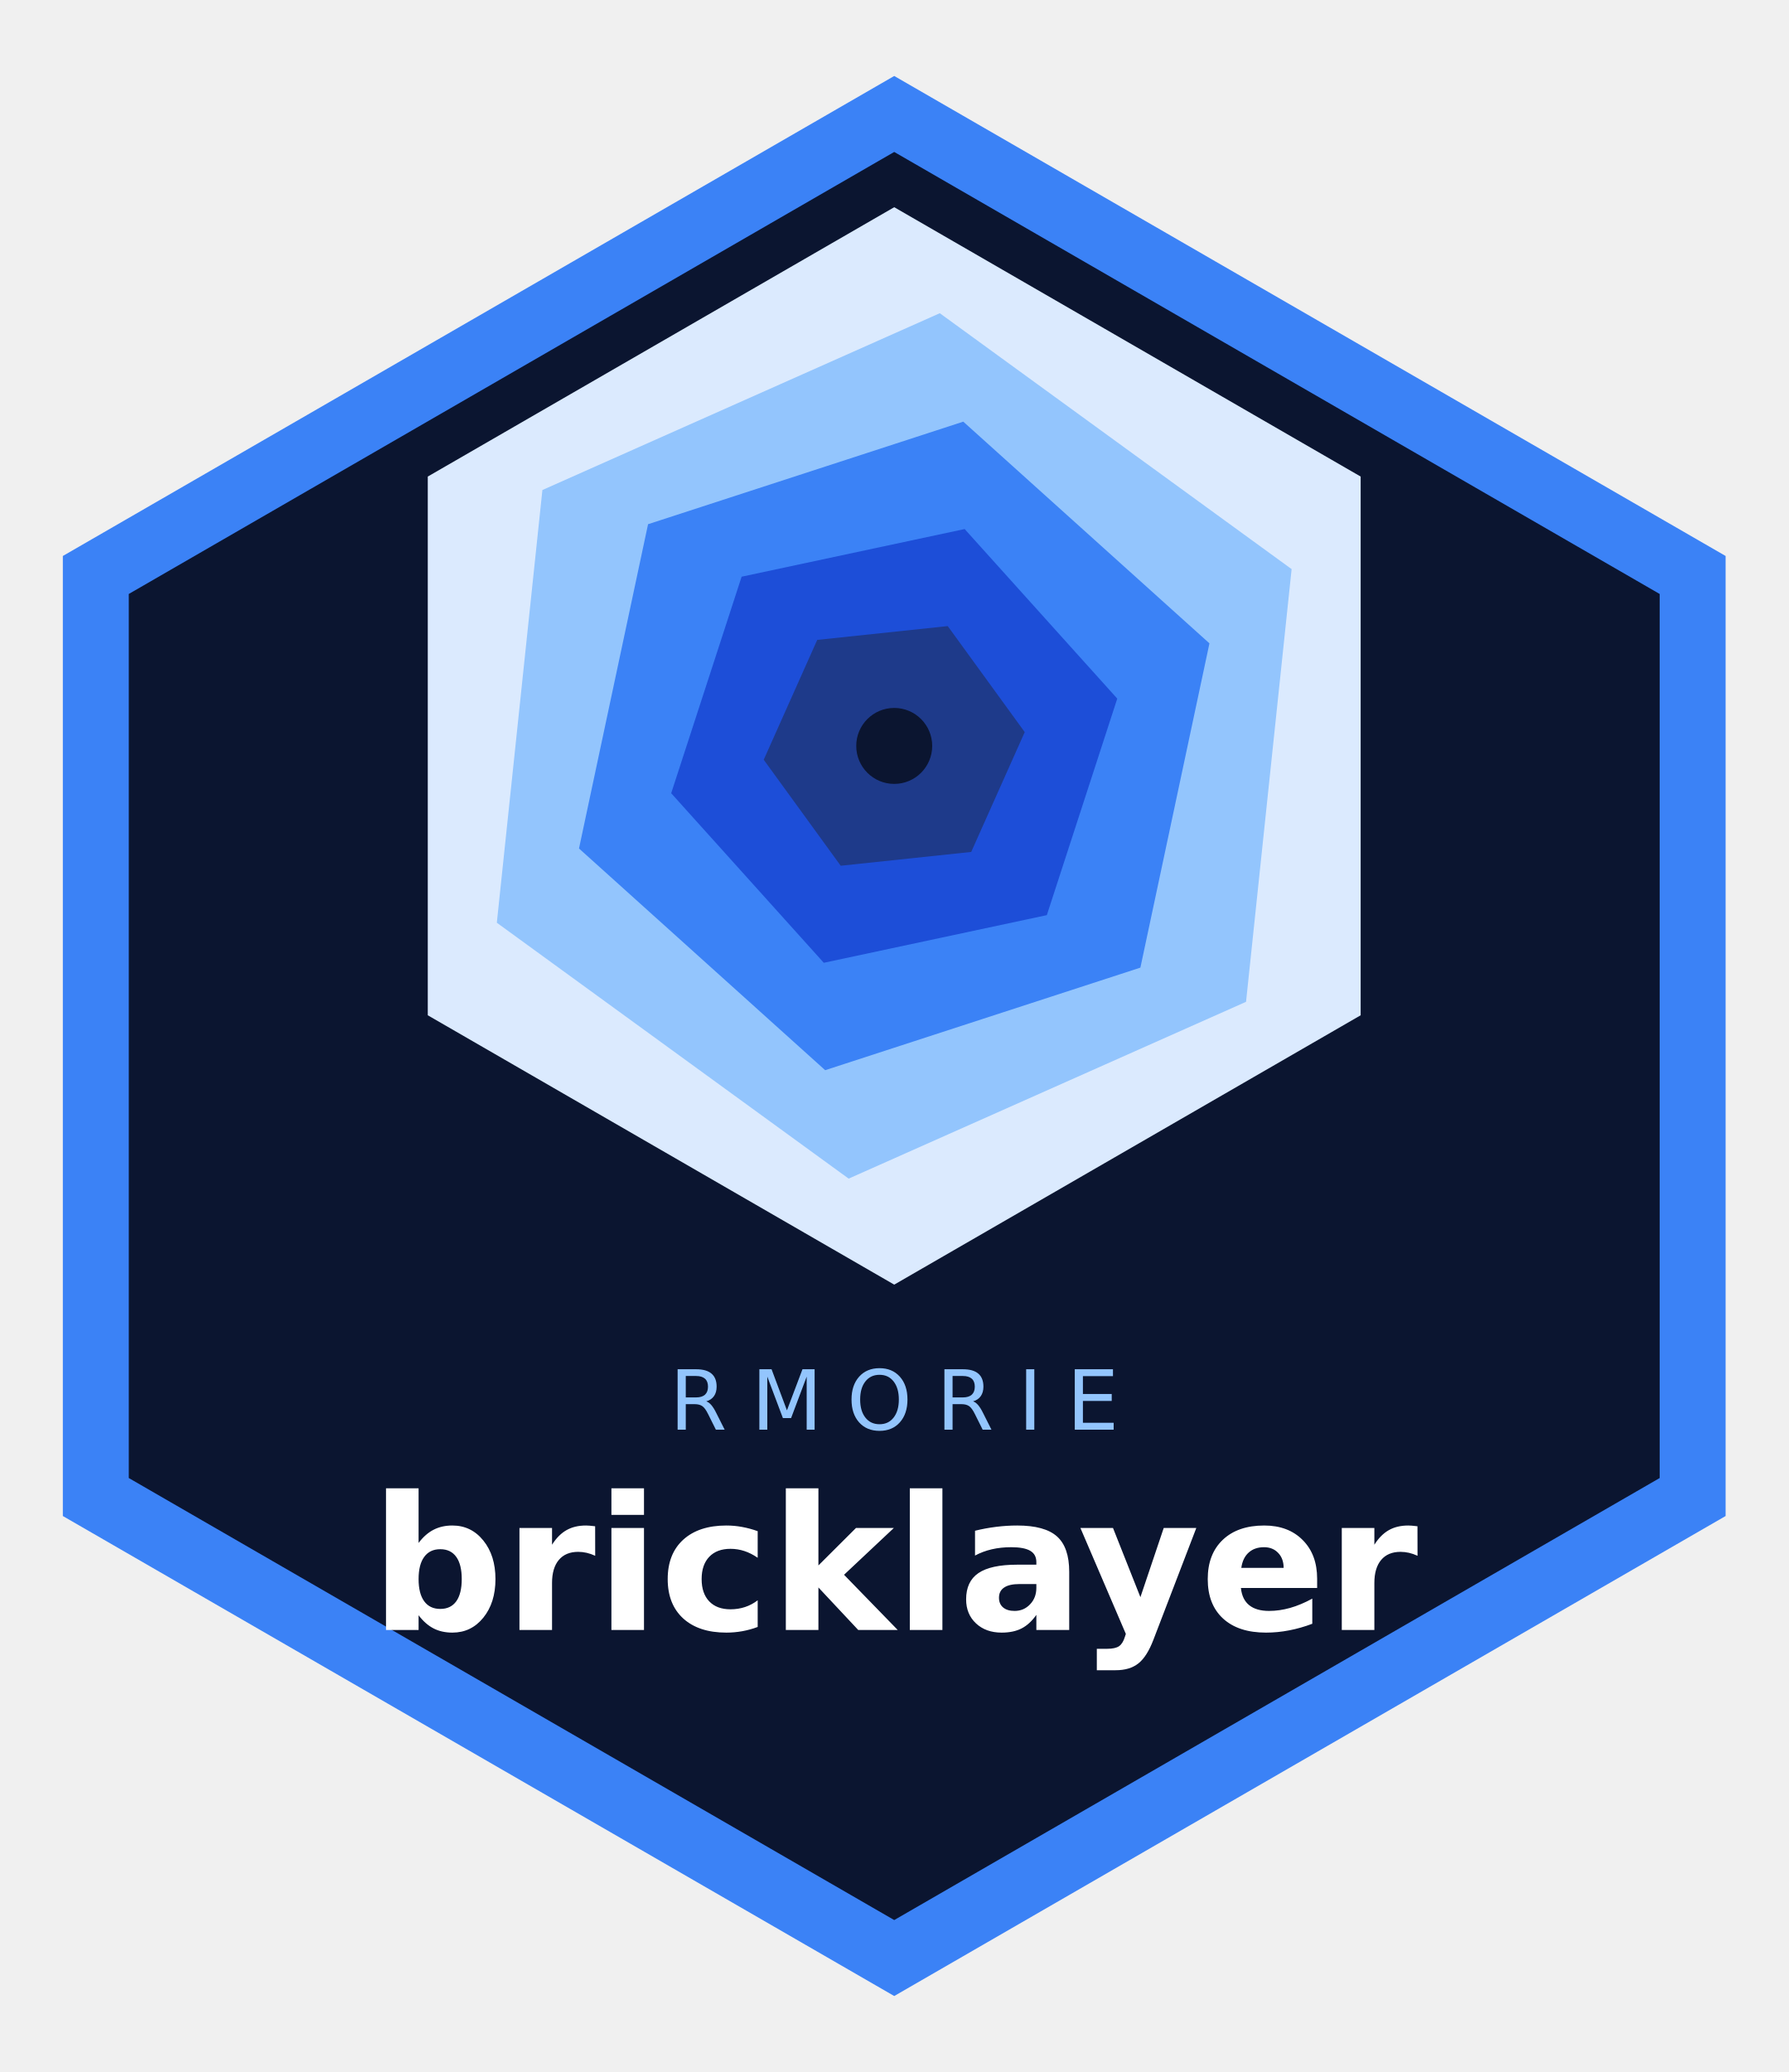
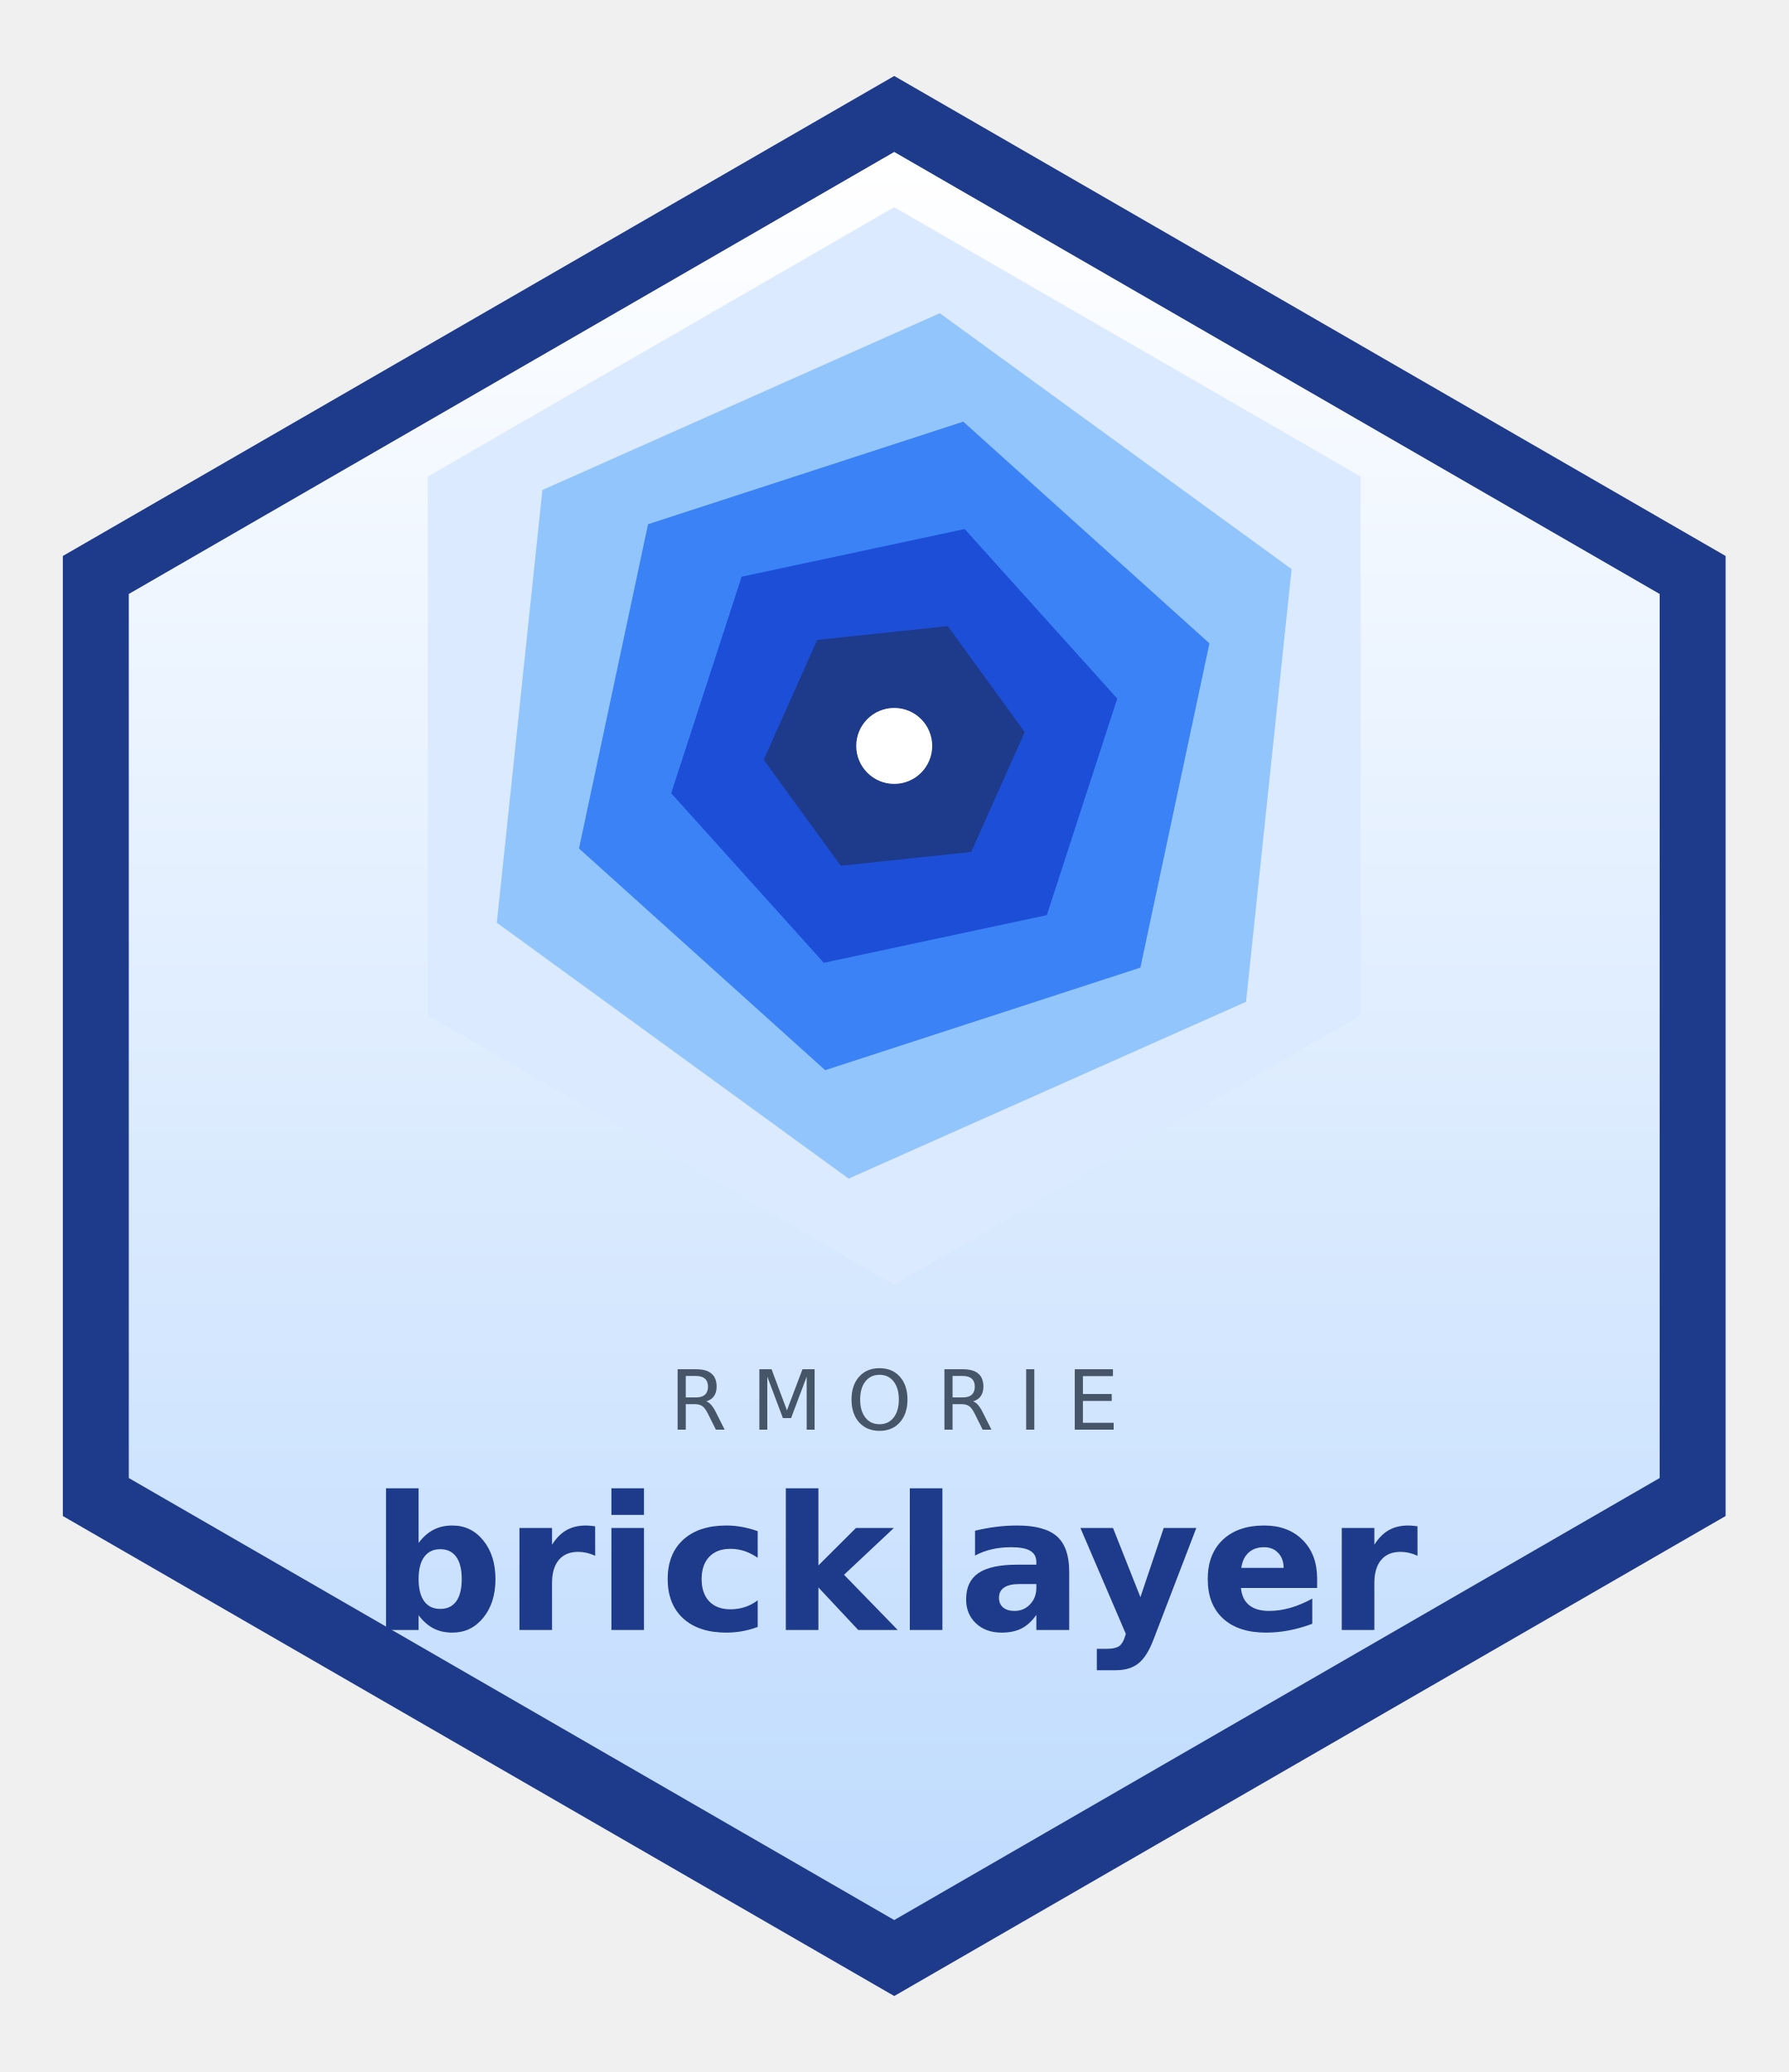
<svg xmlns="http://www.w3.org/2000/svg" width="518" height="600" viewBox="0 0 518 600">
-   <polygon points="259.0,22.0 499.8,161.0 499.8,439.0 259.0,578.0 18.2,439.0 18.2,161.0" fill="#3b82f6" />
-   <polygon points="259.0,44.0 480.7,172.0 480.7,428.0 259.0,556.0 37.3,428.0 37.3,172.0" fill="#0b1530" />
+   <defs>
+     <linearGradient id="g8" x1="0" y1="0" x2="0" y2="1">
+       <stop offset="0" stop-color="#ffffff" />
+       <stop offset="1" stop-color="#bfdbfe" />
+     </linearGradient>
+   </defs>
+   <polygon points="259.0,22.0 499.8,161.0 499.8,439.0 259.0,578.0 18.2,439.0 18.2,161.0" fill="#1e3a8a" />
+   <polygon points="259.0,44.0 480.7,172.0 480.7,428.0 259.0,556.0 37.3,428.0 37.3,172.0" fill="url(#g8)" />
  <polygon points="259.0,60.0 394.1,138.0 394.1,294.0 259.0,372.0 123.9,294.0 123.9,138.0" fill="#dbeafe" />
  <polygon points="272.2,90.7 374.1,164.8 360.9,290.1 245.8,341.3 143.9,267.2 157.1,141.9" fill="#93c5fd" />
  <polygon points="279.0,122.1 350.3,186.3 330.3,280.2 239.0,309.9 167.7,245.7 187.7,151.8" fill="#3b82f6" />
  <polygon points="279.4,153.2 323.6,202.3 303.2,265.0 238.6,278.8 194.4,229.7 214.8,167.0" fill="#1d4ed8" />
  <polygon points="274.5,181.3 296.8,212.0 281.3,246.7 243.5,250.7 221.2,220.0 236.7,185.3" fill="#1e3a8a" />
-   <circle cx="259.0" cy="216" r="11" fill="#0b1530" />
-   <text x="259.0" y="414" text-anchor="middle" font-family="DejaVu Sans" font-size="24" letter-spacing="7" fill="#93c5fd">RMORIE</text>
-   <text x="259.0" y="472" text-anchor="middle" font-family="DejaVu Sans" font-weight="bold" font-size="54" fill="#ffffff">bricklayer</text>
+   <circle cx="259.0" cy="216" r="11" fill="#ffffff" />
+   <text x="259.0" y="414" text-anchor="middle" font-family="DejaVu Sans" font-size="24" letter-spacing="7" fill="#475569">RMORIE</text>
+   <text x="259.0" y="472" text-anchor="middle" font-family="DejaVu Sans" font-weight="bold" font-size="54" fill="#1e3a8a">bricklayer</text>
</svg>
